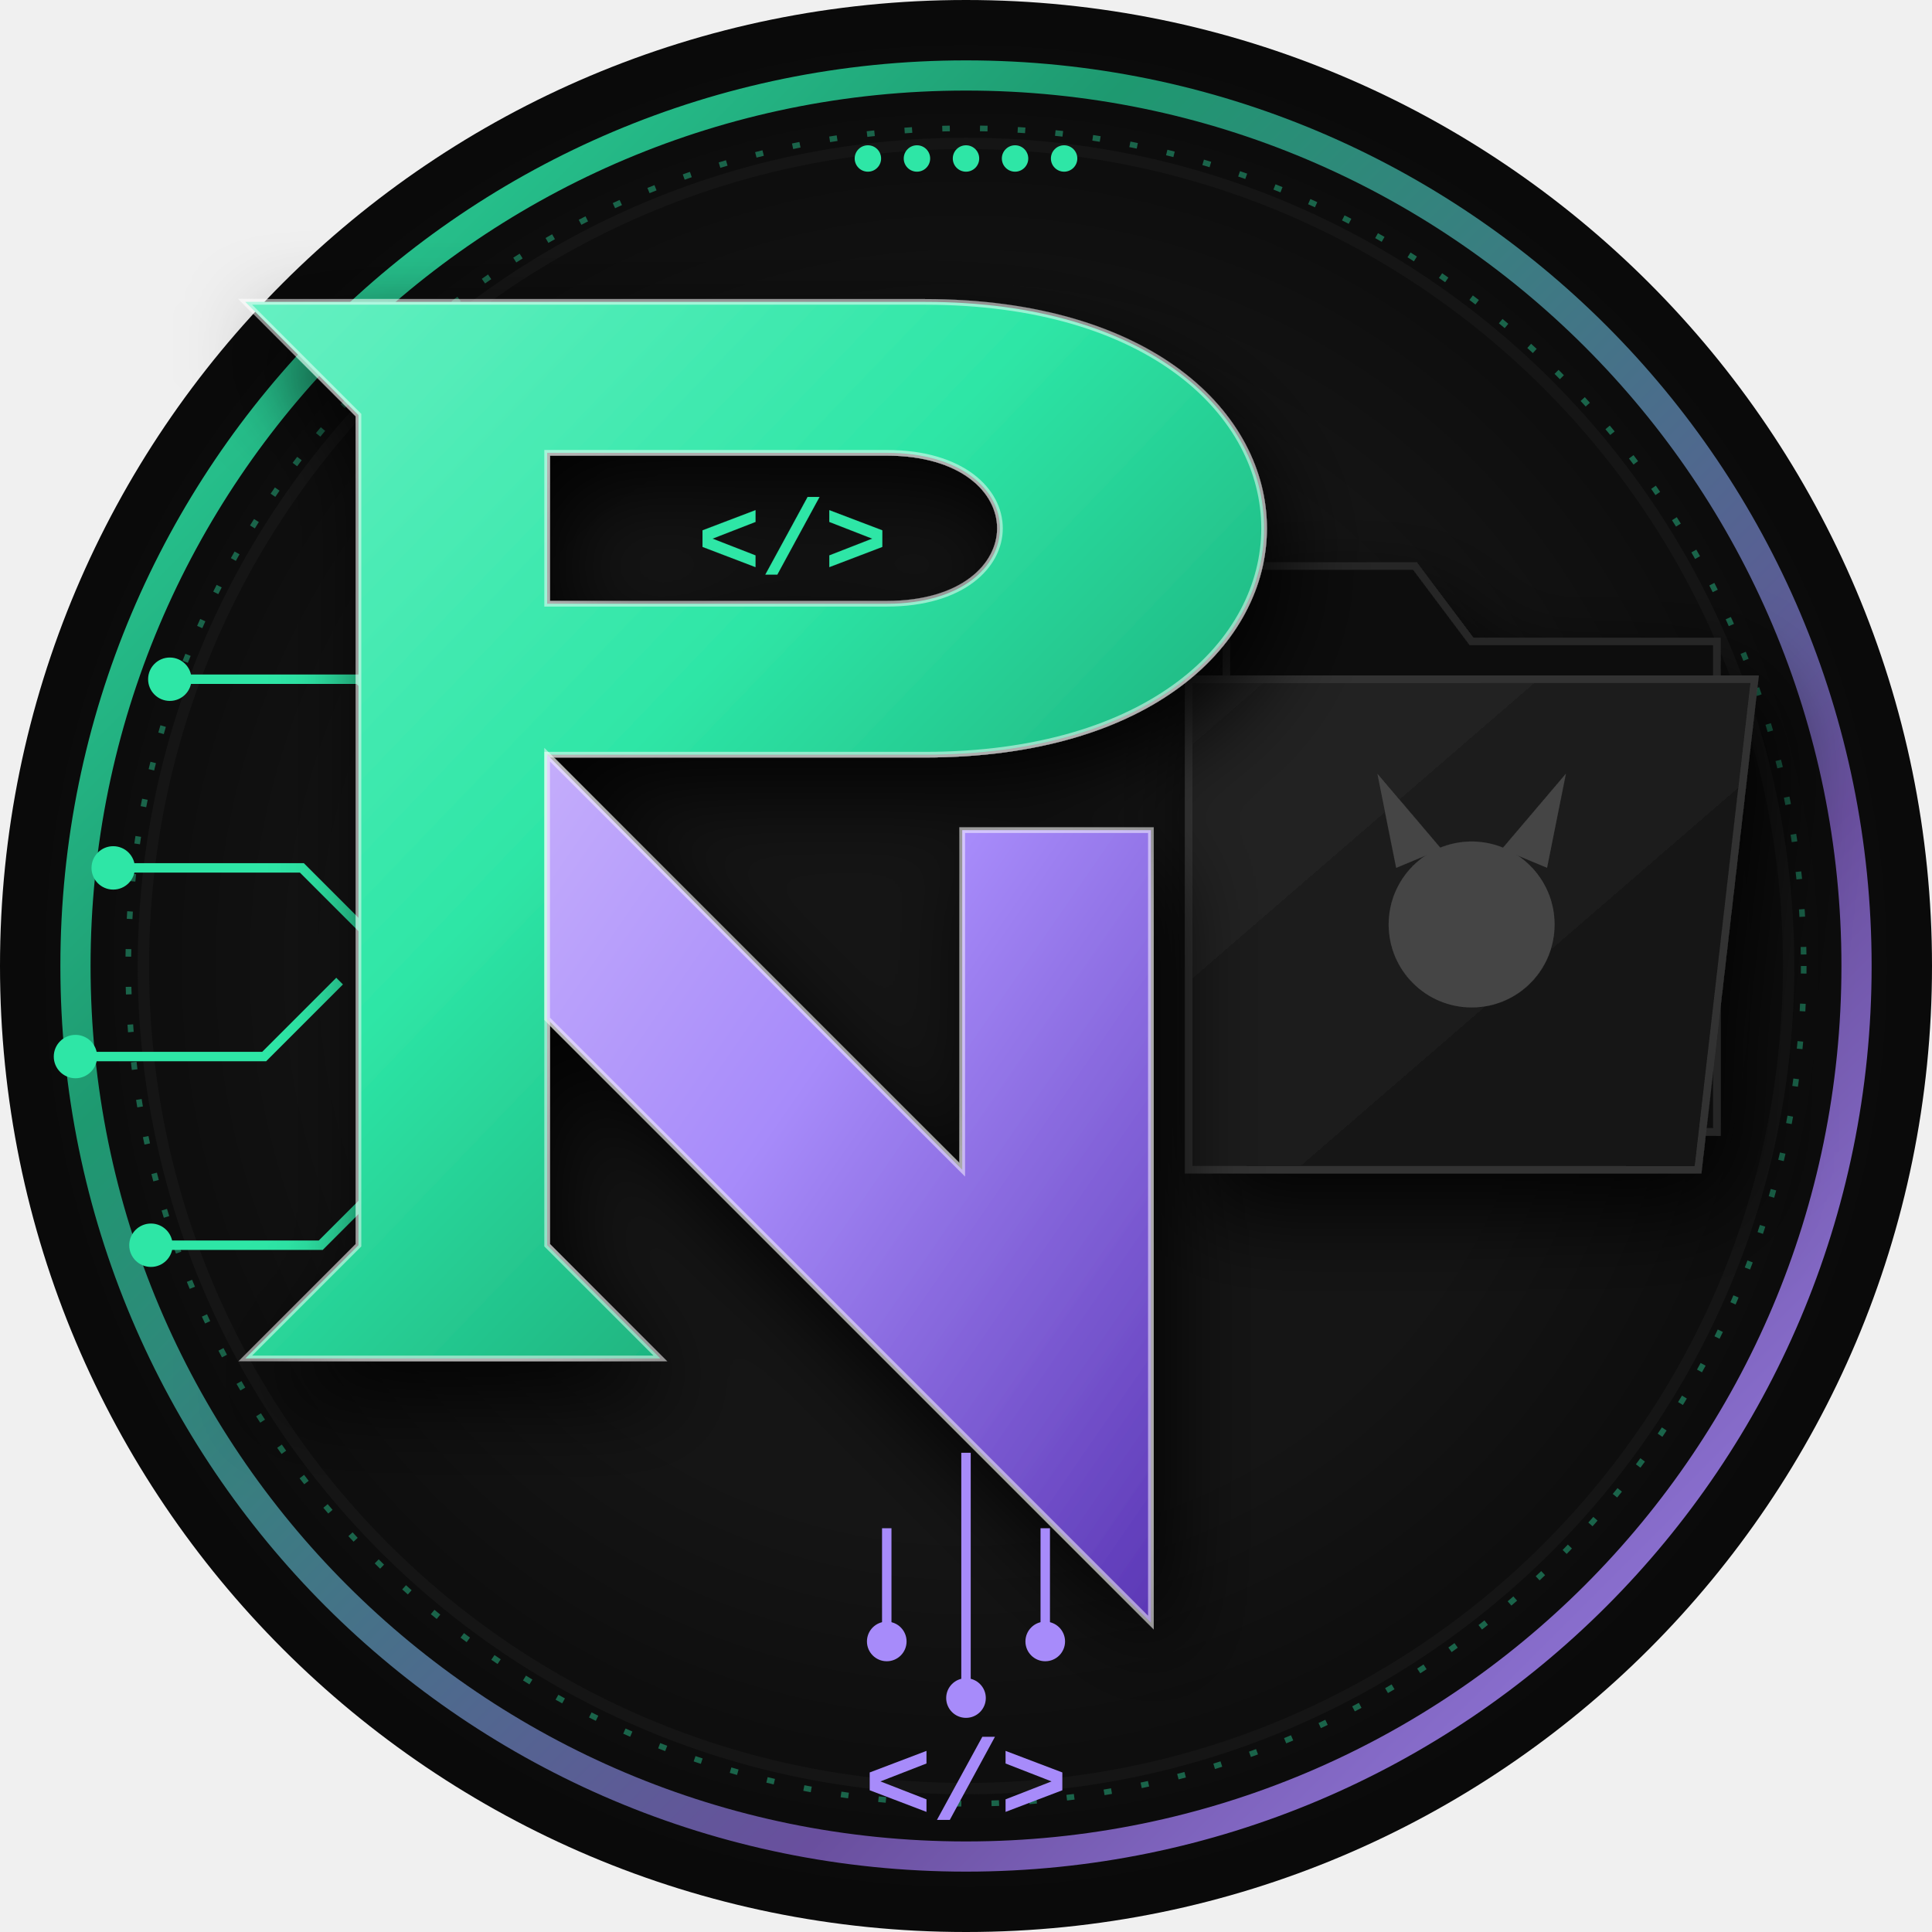
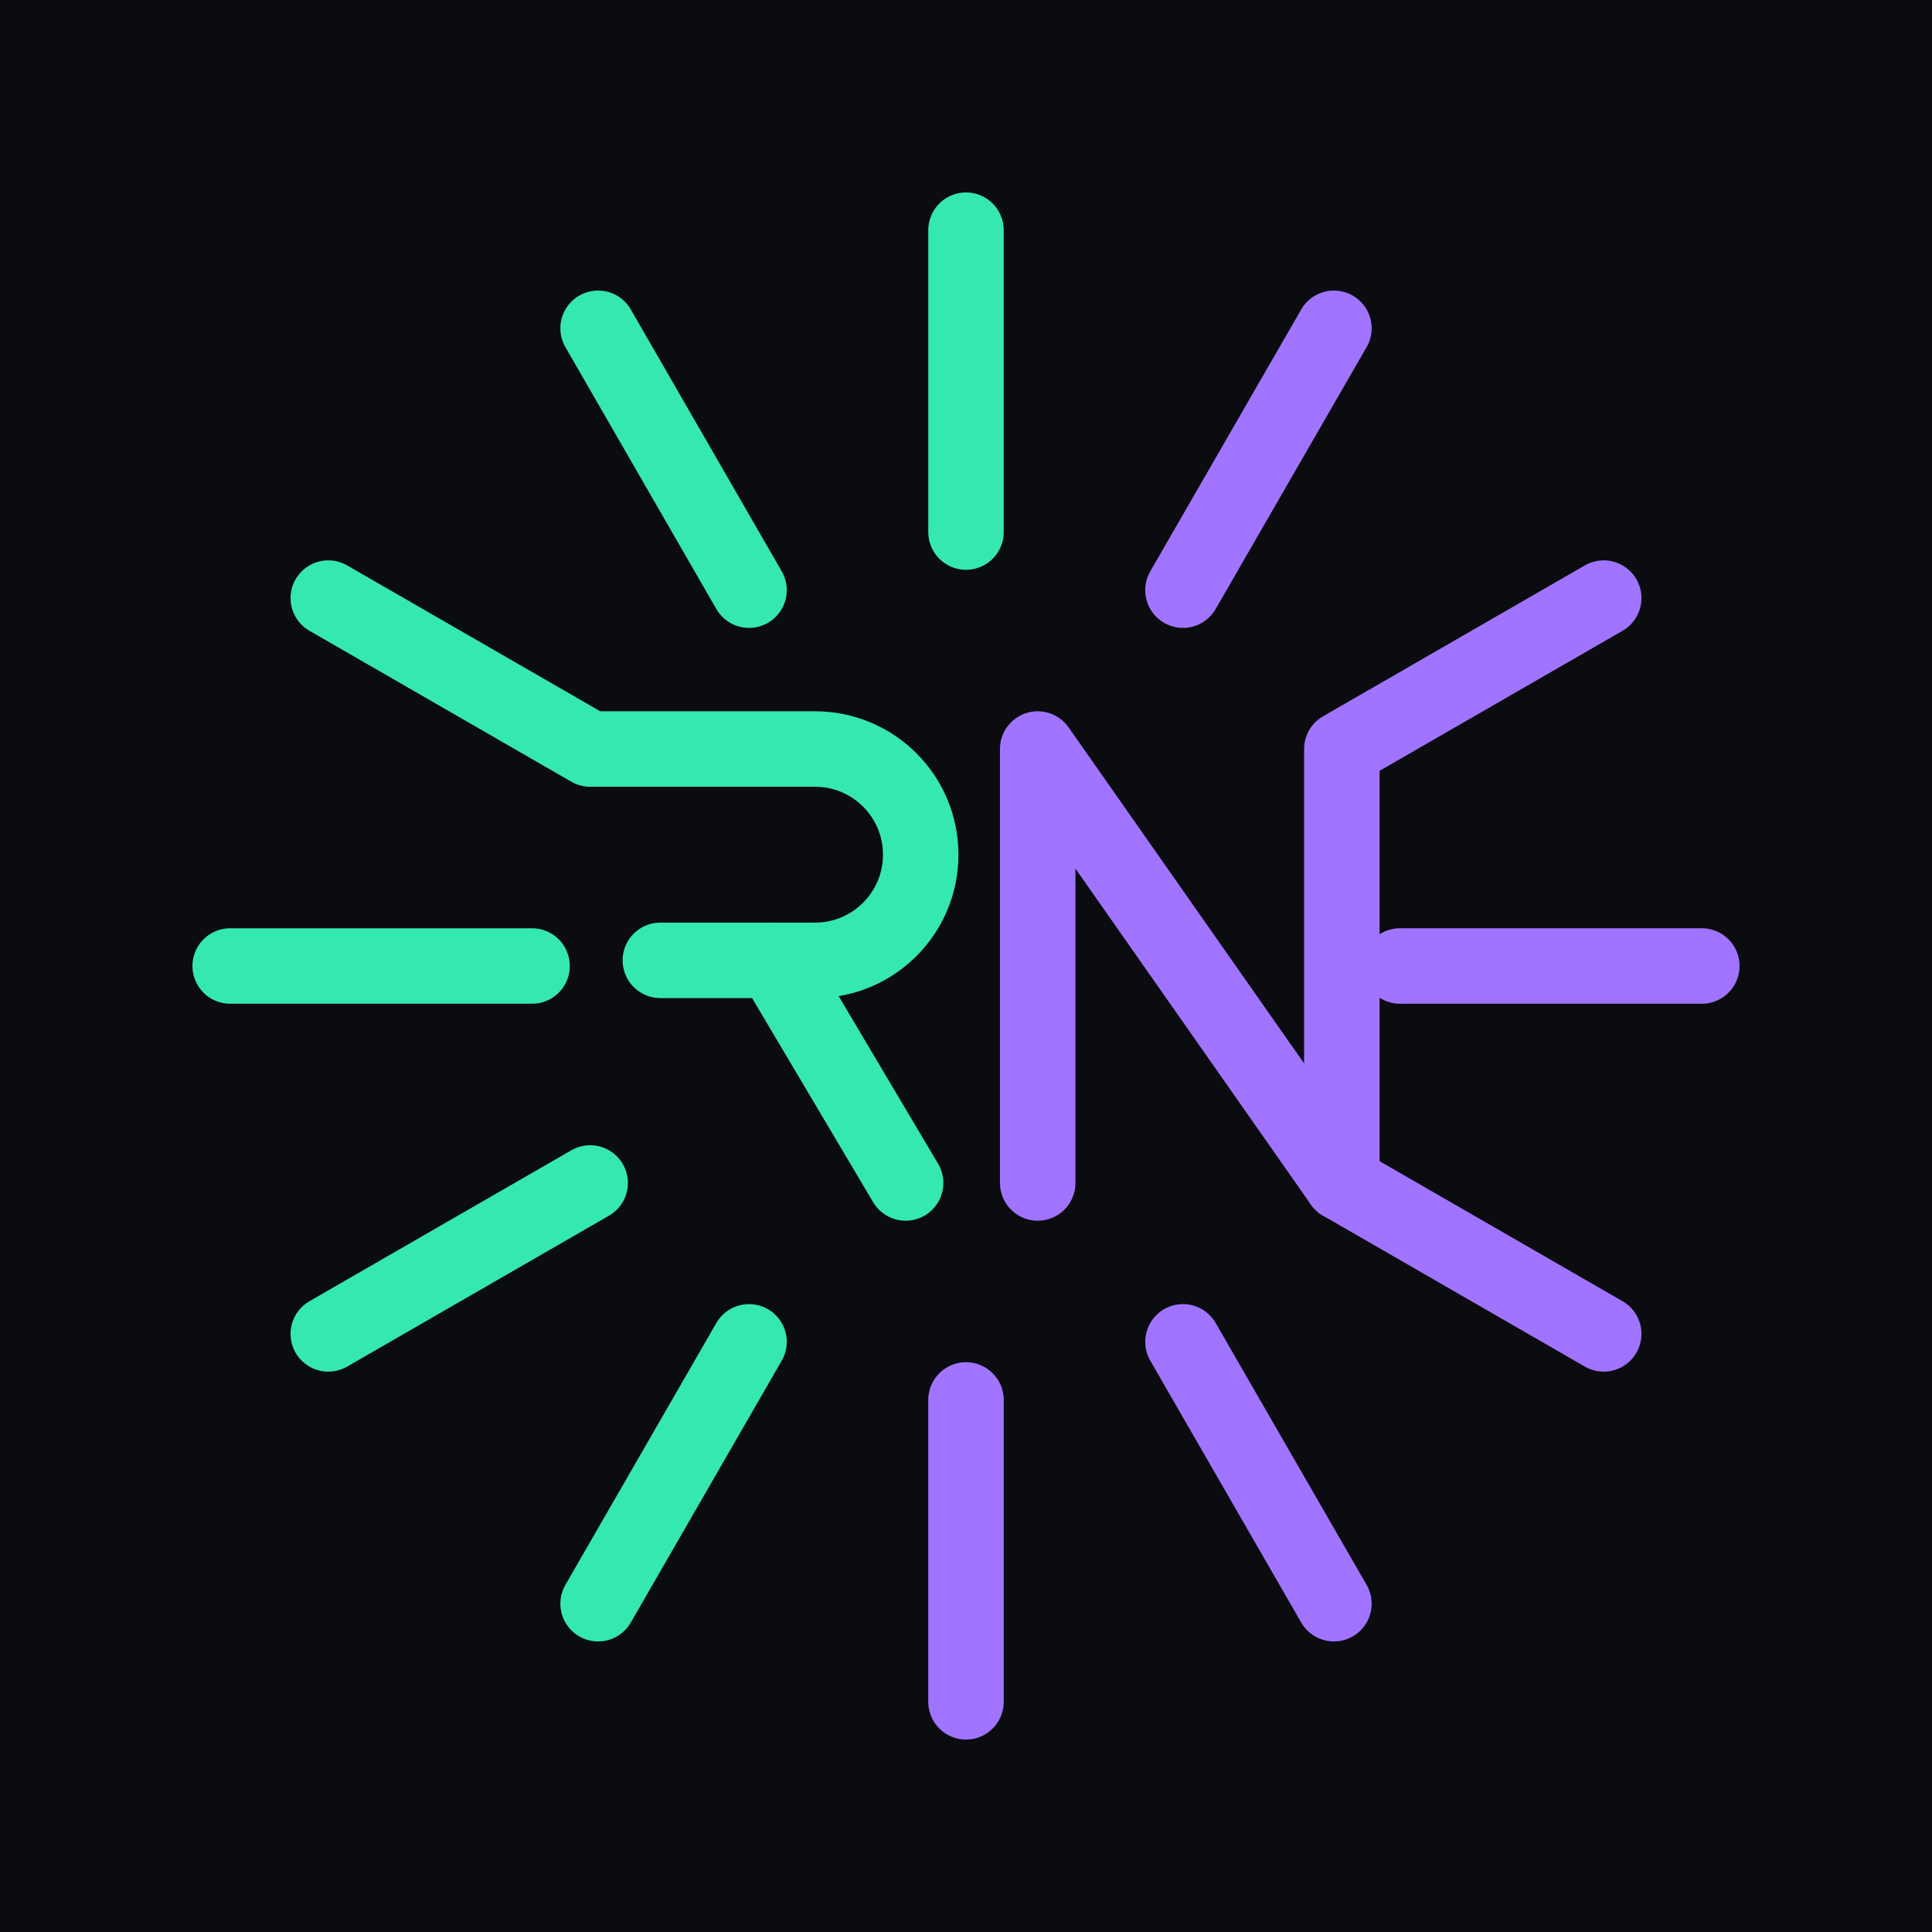
<svg xmlns="http://www.w3.org/2000/svg" viewBox="0 0 512 512" width="100%" height="100%">
-   <defs>
-     <radialGradient id="bg-glow" cx="50%" cy="50%" r="50%">
-       <stop offset="60%" stop-color="#151515" />
-       <stop offset="100%" stop-color="#0a0a0a" />
-     </radialGradient>
-     <linearGradient id="ring-grad" x1="0%" y1="0%" x2="100%" y2="100%">
-       <stop offset="0%" stop-color="#2ee6a6" />
-       <stop offset="30%" stop-color="#1e9970" />
-       <stop offset="70%" stop-color="#694f9e" />
-       <stop offset="100%" stop-color="#a78bfa" />
-     </linearGradient>
-     <linearGradient id="cyan-face" x1="0%" y1="0%" x2="100%" y2="100%">
-       <stop offset="0%" stop-color="#66f0c2" />
-       <stop offset="40%" stop-color="#2ee6a6" />
-       <stop offset="100%" stop-color="#10855c" />
-     </linearGradient>
-     <solidColor id="cyan-shadow" color="#0a402d" />
-     <linearGradient id="purple-face" x1="0%" y1="0%" x2="100%" y2="100%">
-       <stop offset="0%" stop-color="#c4adfb" />
-       <stop offset="40%" stop-color="#a78bfa" />
-       <stop offset="100%" stop-color="#5b37b5" />
-     </linearGradient>
-     <solidColor id="purple-shadow" color="#2c1a52" />
-     <linearGradient id="folder-grad" x1="0%" y1="0%" x2="100%" y2="100%">
-       <stop offset="0%" stop-color="#262626" />
-       <stop offset="100%" stop-color="#111111" />
-     </linearGradient>
-     <filter id="glow-shadow" x="-30%" y="-30%" width="160%" height="160%">
-       <feDropShadow dx="5" dy="10" stdDeviation="12" flood-color="#000000" flood-opacity="0.9" />
-     </filter>
-     <path id="cyan-r-path" d="M 90 100 L 270 100 C 330 100, 360 130, 360 160 C 360 190, 330 220, 270 220 L 170 220 L 170 350 L 200 380 L 90 380 L 120 350 L 120 130 Z M 170 140 L 170 180 L 260 180 C 280 180, 290 170, 290 160 C 290 150, 280 140, 260 140 Z" />
-     <path id="purple-n-path" d="M 170 220 L 280 330 L 280 240 L 330 240 L 330 450 L 170 290 Z" />
-   </defs>
-   <circle cx="256" cy="256" r="256" fill="#0a0a0a" />
-   <circle cx="256" cy="256" r="248" fill="url(#bg-glow)" />
-   <circle cx="256" cy="256" r="236" fill="none" stroke="url(#ring-grad)" stroke-width="8" />
-   <circle cx="256" cy="256" r="222" fill="none" stroke="#2ee6a6" stroke-width="1.5" stroke-dasharray="2 8" opacity="0.4" />
-   <circle cx="256" cy="256" r="218" fill="none" stroke="#151515" stroke-width="3" />
-   <g fill="#2ee6a6">
-     <circle cx="230" cy="42" r="3.5" />
-     <circle cx="243" cy="42" r="3.5" />
-     <circle cx="256" cy="42" r="3.5" />
-     <circle cx="269" cy="42" r="3.5" />
-     <circle cx="282" cy="42" r="3.5" />
-   </g>
-   <g stroke="#2ee6a6" stroke-width="2.5" fill="none">
-     <path d="M 50 180 L 95 180 L 115 200" />
-     <circle cx="45" cy="180" r="4.5" fill="#2ee6a6" />
-     <path d="M 35 230 L 80 230 L 100 250" />
-     <circle cx="30" cy="230" r="4.5" fill="#2ee6a6" />
-     <path d="M 25 280 L 70 280 L 90 260" />
-     <circle cx="20" cy="280" r="4.5" fill="#2ee6a6" />
-     <path d="M 45 330 L 85 330 L 105 310" />
-     <circle cx="40" cy="330" r="4.5" fill="#2ee6a6" />
-   </g>
-   <g transform="translate(-25, -20)">
-     <g transform="translate(330, 160)" filter="url(#glow-shadow)">
-       <path d="M 20 10 L 70 10 L 85 30 L 150 30 L 150 160 L 20 160 Z" fill="#111111" stroke="#262626" stroke-width="2" />
-       <path d="M 10 40 L 160 40 L 145 170 L 10 170 Z" fill="url(#folder-grad)" stroke="#333333" stroke-width="2" />
-       <g transform="translate(85, 105)" fill="#444444">
-         <circle cx="0" cy="0" r="22" />
-         <path d="M -20 -15 L -25 -40 L -8 -20 Z" />
-         <path d="M 20 -15 L 25 -40 L 8 -20 Z" />
-       </g>
+   <rect width="512" height="512" fill="#0B0C10" />
+   <g stroke-linecap="round" stroke-linejoin="round" fill="none" stroke-width="20">
+     <g stroke="#35E8B1">
+       <path d="M 256 61 L 256 141" />
+       <path d="M 158.5 87 L 198.5 156.4" />
+       <path d="M 61 256 L 141 256" />
+       <path d="M 87 353.5 L 156.4 313.5" />
+       <path d="M 158.5 425 L 198.5 355.6" />
+       <path d="M 87 158.5 L 156.4 198.5 L 216 198.5 A 28 28 0 0 1 216 254.5 L 175 254.5" />
+       <path d="M 205 254.5 L 240 313.5" />
    </g>
-     <g filter="url(#glow-shadow)">
-       <use href="#cyan-r-path" fill="url(#cyan-shadow)" transform="translate(-2, 2)" />
-       <use href="#cyan-r-path" fill="url(#cyan-shadow)" transform="translate(-4, 4)" />
-       <use href="#cyan-r-path" fill="url(#cyan-shadow)" transform="translate(-6, 6)" />
-       <use href="#cyan-r-path" fill="url(#cyan-shadow)" transform="translate(-8, 8)" />
-       <use href="#cyan-r-path" fill="url(#cyan-shadow)" transform="translate(-10, 10)" />
-       <use href="#cyan-r-path" fill="url(#cyan-shadow)" transform="translate(-12, 12)" />
-       <use href="#cyan-r-path" fill="url(#cyan-face)" stroke="#ffffff" stroke-width="1.5" stroke-opacity="0.5" />
-       <text x="235" y="172" fill="#2ee6a6" font-family="'JetBrains Mono', 'Courier New', monospace" font-size="28" font-weight="900" text-anchor="middle">&lt;/&gt;</text>
-       <use href="#purple-n-path" fill="url(#purple-shadow)" transform="translate(-2, 2)" />
-       <use href="#purple-n-path" fill="url(#purple-shadow)" transform="translate(-4, 4)" />
-       <use href="#purple-n-path" fill="url(#purple-shadow)" transform="translate(-6, 6)" />
-       <use href="#purple-n-path" fill="url(#purple-shadow)" transform="translate(-8, 8)" />
-       <use href="#purple-n-path" fill="url(#purple-shadow)" transform="translate(-10, 10)" />
-       <use href="#purple-n-path" fill="url(#purple-shadow)" transform="translate(-12, 12)" />
-       <use href="#purple-n-path" fill="url(#purple-face)" stroke="#ffffff" stroke-width="1.5" stroke-opacity="0.5" />
+     <g stroke="#A174FF">
+       <path d="M 353.5 87 L 313.5 156.4" />
+       <path d="M 451 256 L 371 256" />
+       <path d="M 353.5 425 L 313.5 355.6" />
+       <path d="M 256 451 L 256 371" />
+       <path d="M 425 353.5 L 355.6 313.5 L 355.6 198.5 L 425 158.5" />
+       <path d="M 275 313.5 L 275 198.5 L 355.6 313.5" />
    </g>
  </g>
-   <g stroke="#a78bfa" stroke-width="2.5" fill="none">
-     <path d="M 235 435 L 235 405" />
-     <circle cx="235" cy="435" r="4" fill="#a78bfa" />
-     <path d="M 256 450 L 256 385" />
-     <circle cx="256" cy="450" r="4" fill="#a78bfa" />
-     <path d="M 277 435 L 277 405" />
-     <circle cx="277" cy="435" r="4" fill="#a78bfa" />
-   </g>
-   <text x="256" y="482" fill="#a78bfa" font-family="'JetBrains Mono', 'Courier New', monospace" font-size="30" font-weight="900" text-anchor="middle">&lt;/&gt;</text>
</svg>
